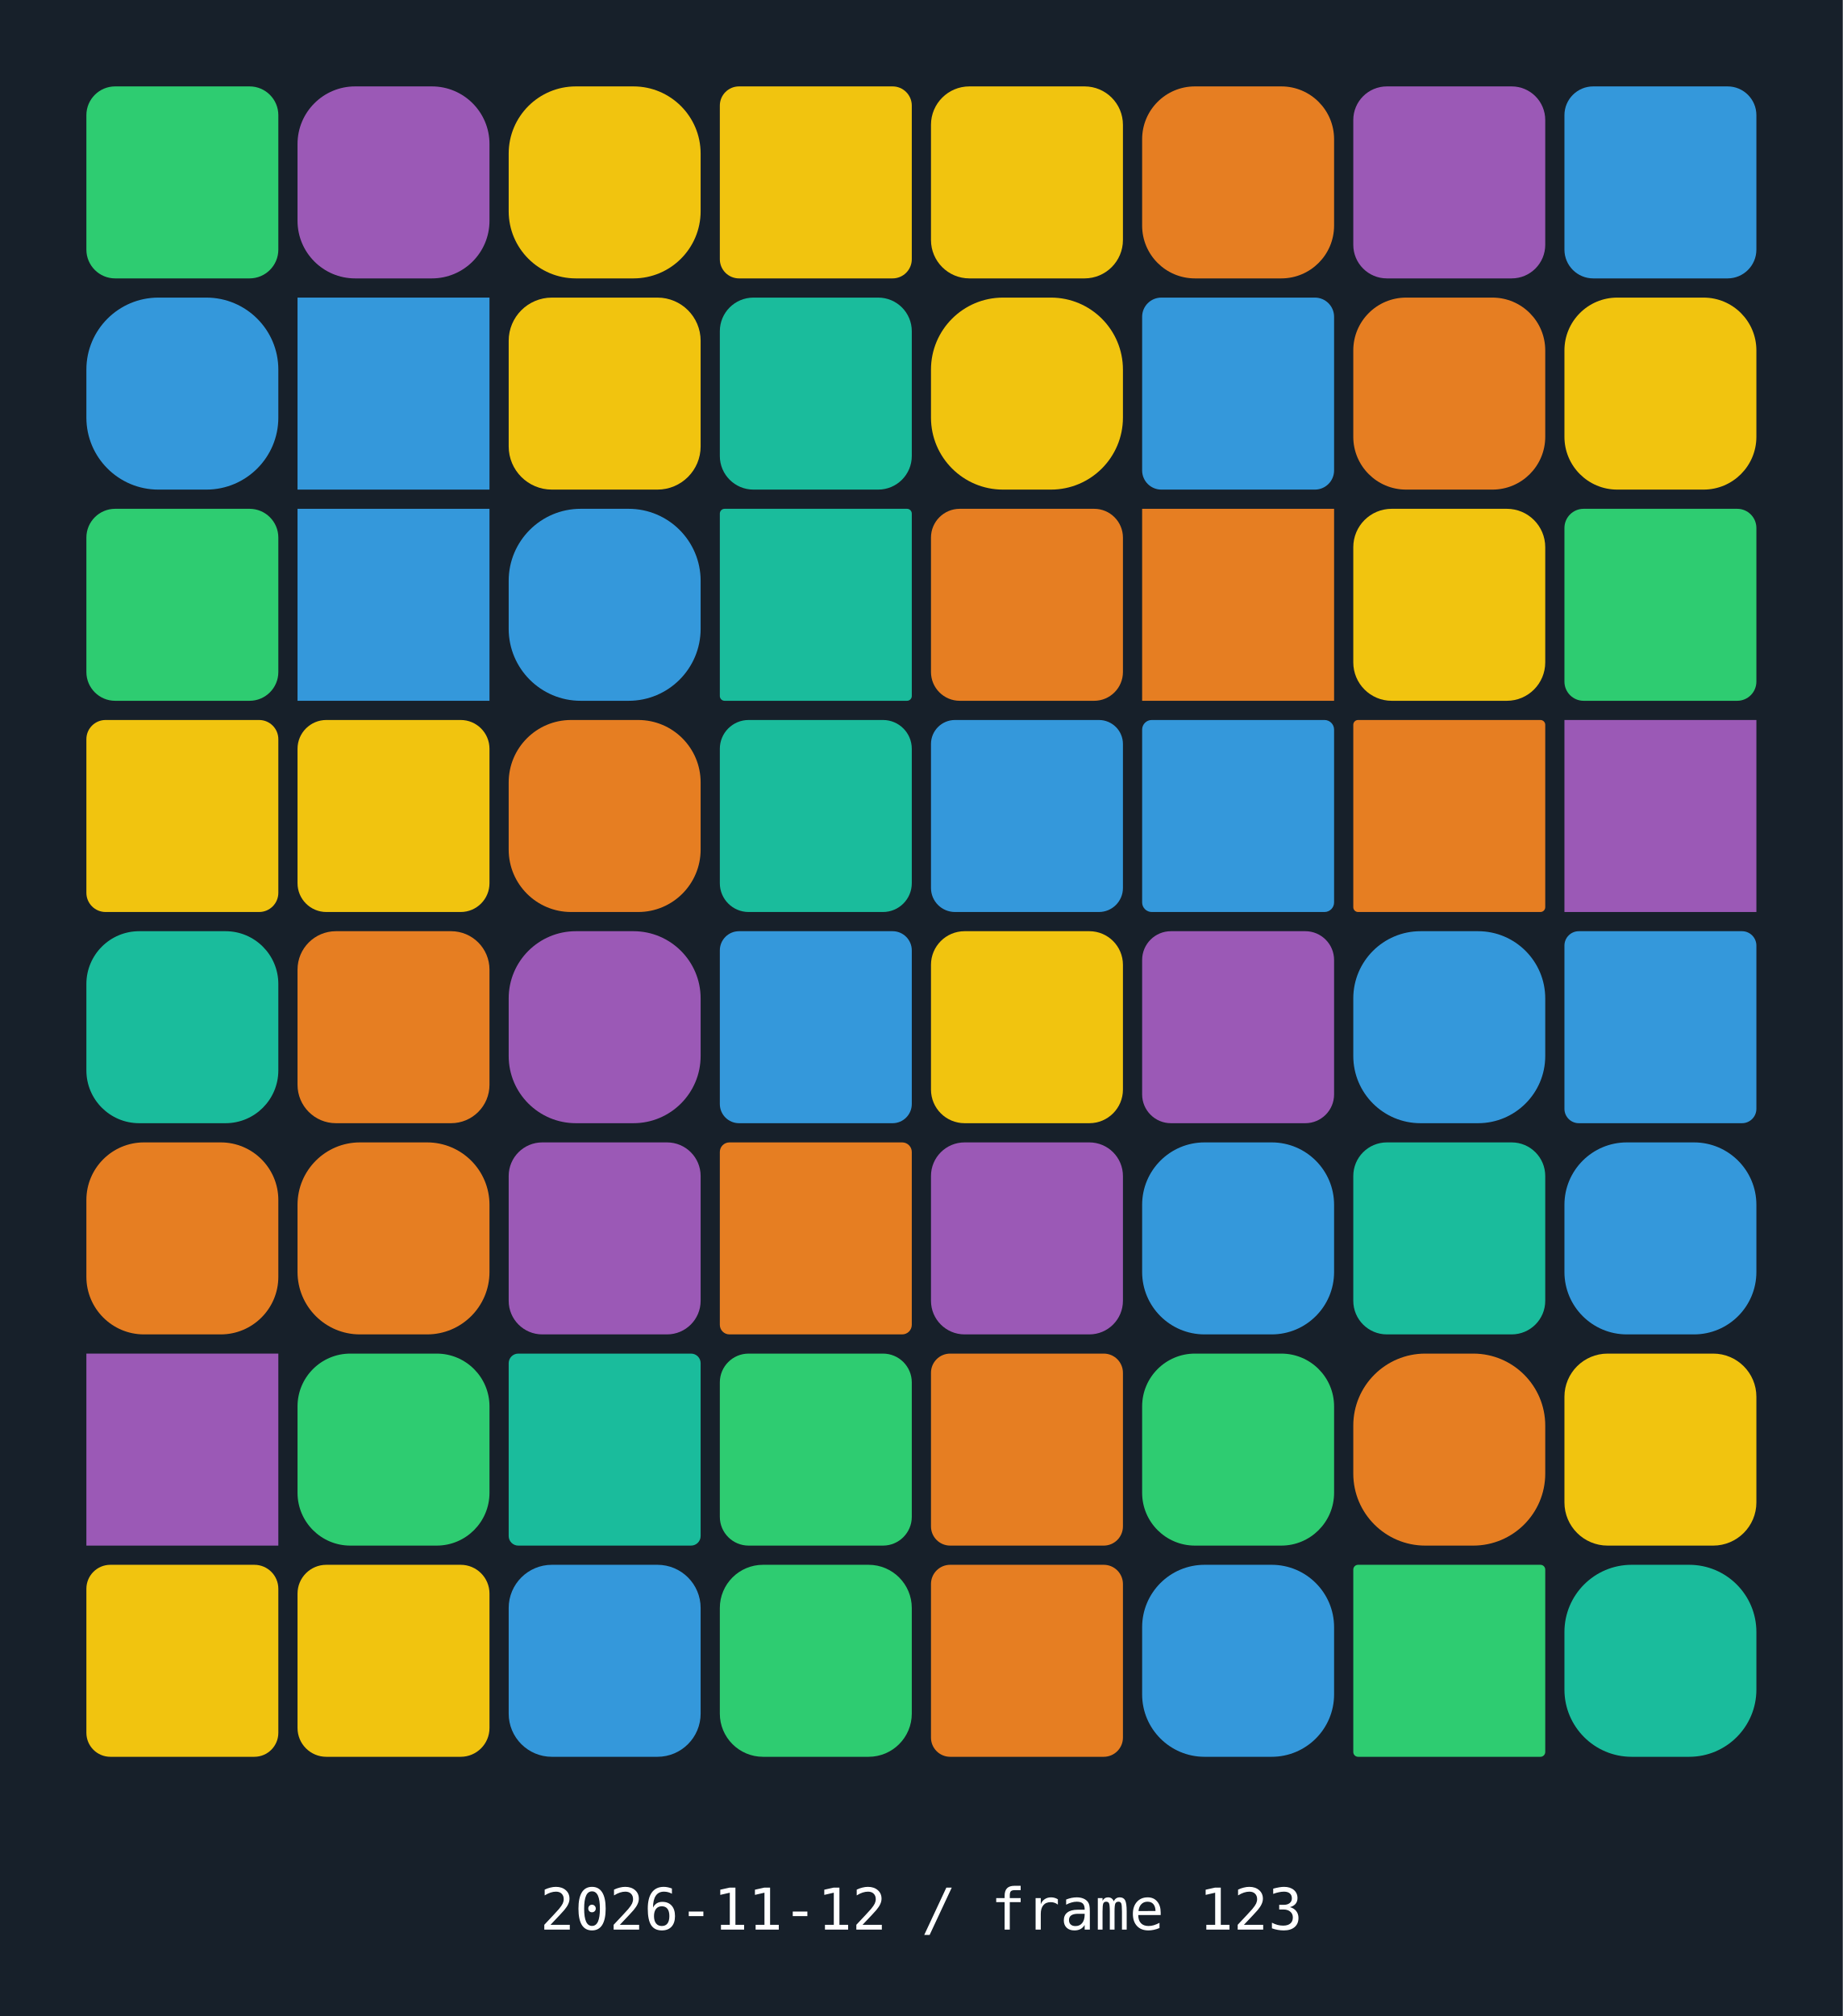
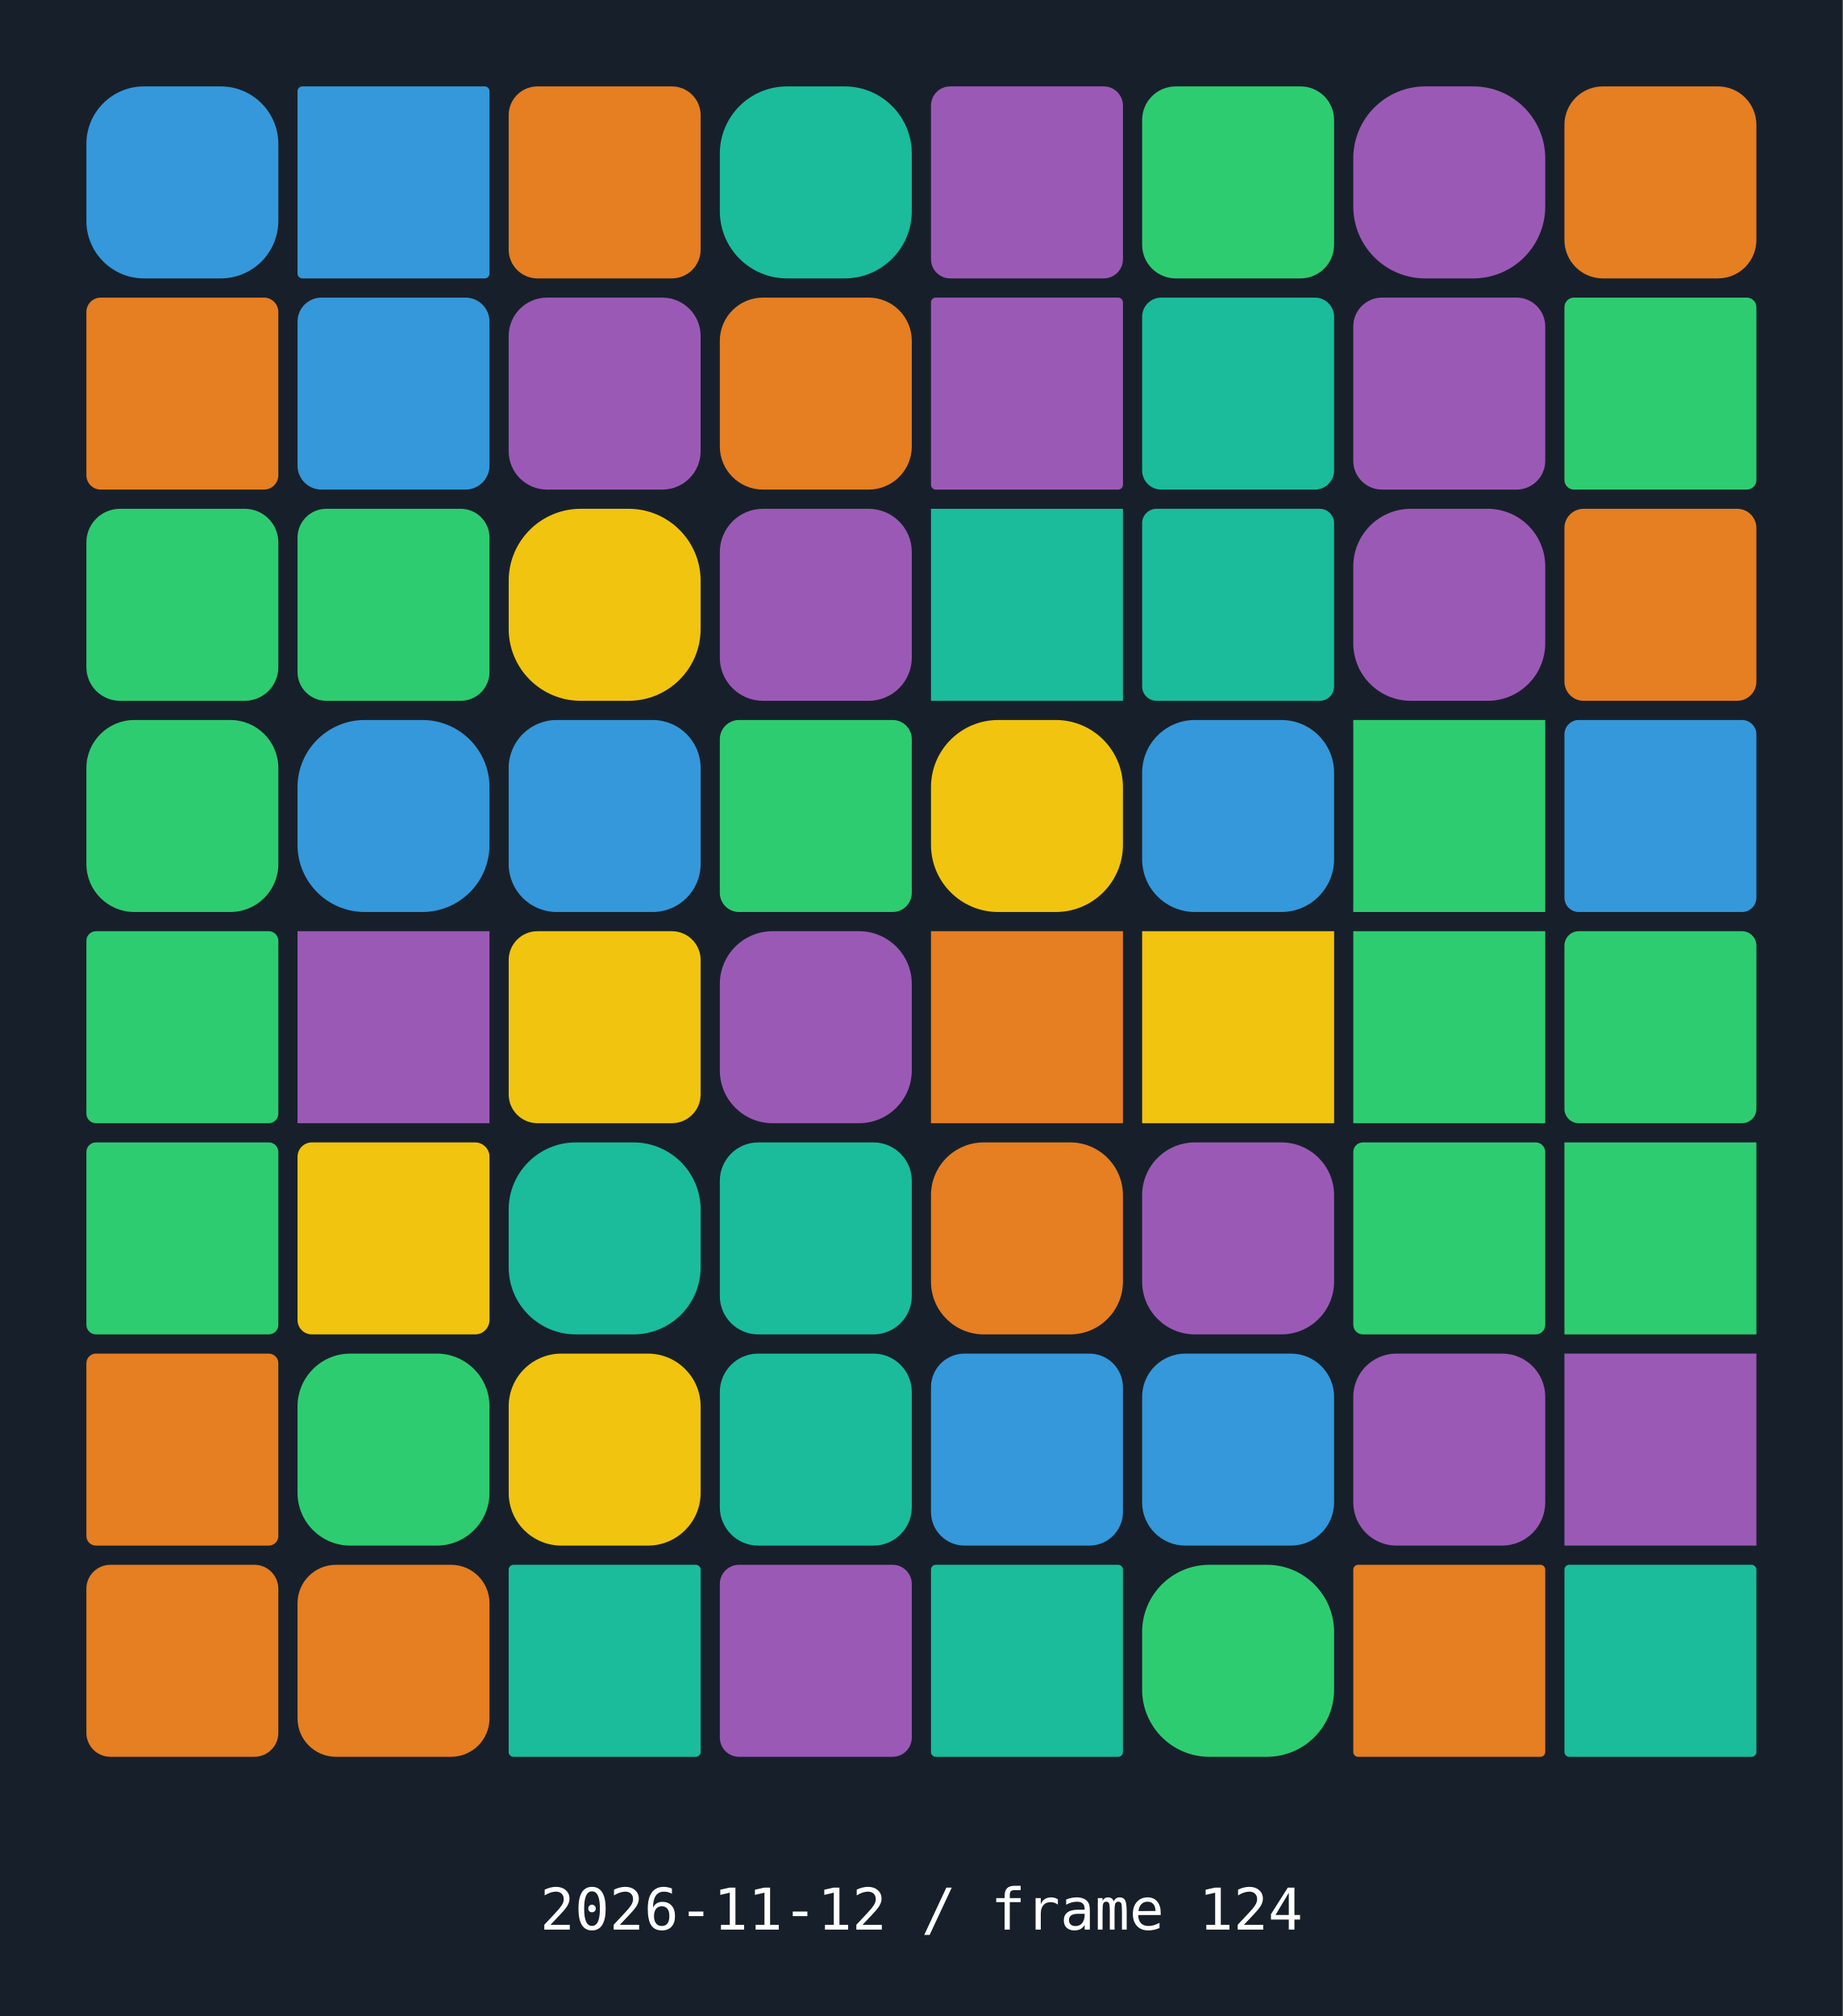
<svg xmlns="http://www.w3.org/2000/svg" width="384" height="420" viewBox="0 0 384 420">
  <rect width="384" height="420" fill="#17202a" />
-   <rect x="18" y="18" width="40" height="40" rx="6" fill="#2ecc71" />
-   <rect x="62" y="18" width="40" height="40" rx="12" fill="#9b59b6" />
-   <rect x="106" y="18" width="40" height="40" rx="14" fill="#f1c40f" />
-   <rect x="150" y="18" width="40" height="40" rx="4" fill="#f1c40f" />
-   <rect x="194" y="18" width="40" height="40" rx="8" fill="#f1c40f" />
-   <rect x="238" y="18" width="40" height="40" rx="11" fill="#e67e22" />
-   <rect x="282" y="18" width="40" height="40" rx="7" fill="#9b59b6" />
-   <rect x="326" y="18" width="40" height="40" rx="6" fill="#3498db" />
-   <rect x="18" y="62" width="40" height="40" rx="15" fill="#3498db" />
-   <rect x="62" y="62" width="40" height="40" rx="0" fill="#3498db" />
-   <rect x="106" y="62" width="40" height="40" rx="9" fill="#f1c40f" />
-   <rect x="150" y="62" width="40" height="40" rx="7" fill="#1abc9c" />
-   <rect x="194" y="62" width="40" height="40" rx="15" fill="#f1c40f" />
-   <rect x="238" y="62" width="40" height="40" rx="4" fill="#3498db" />
-   <rect x="282" y="62" width="40" height="40" rx="11" fill="#e67e22" />
-   <rect x="326" y="62" width="40" height="40" rx="11" fill="#f1c40f" />
-   <rect x="18" y="106" width="40" height="40" rx="6" fill="#2ecc71" />
-   <rect x="62" y="106" width="40" height="40" rx="0" fill="#3498db" />
-   <rect x="106" y="106" width="40" height="40" rx="15" fill="#3498db" />
-   <rect x="150" y="106" width="40" height="40" rx="1" fill="#1abc9c" />
-   <rect x="194" y="106" width="40" height="40" rx="6" fill="#e67e22" />
-   <rect x="238" y="106" width="40" height="40" rx="0" fill="#e67e22" />
-   <rect x="282" y="106" width="40" height="40" rx="8" fill="#f1c40f" />
-   <rect x="326" y="106" width="40" height="40" rx="4" fill="#2ecc71" />
-   <rect x="18" y="150" width="40" height="40" rx="4" fill="#f1c40f" />
-   <rect x="62" y="150" width="40" height="40" rx="6" fill="#f1c40f" />
-   <rect x="106" y="150" width="40" height="40" rx="13" fill="#e67e22" />
-   <rect x="150" y="150" width="40" height="40" rx="6" fill="#1abc9c" />
-   <rect x="194" y="150" width="40" height="40" rx="5" fill="#3498db" />
-   <rect x="238" y="150" width="40" height="40" rx="2" fill="#3498db" />
-   <rect x="282" y="150" width="40" height="40" rx="1" fill="#e67e22" />
-   <rect x="326" y="150" width="40" height="40" rx="0" fill="#9b59b6" />
-   <rect x="18" y="194" width="40" height="40" rx="11" fill="#1abc9c" />
-   <rect x="62" y="194" width="40" height="40" rx="8" fill="#e67e22" />
-   <rect x="106" y="194" width="40" height="40" rx="14" fill="#9b59b6" />
-   <rect x="150" y="194" width="40" height="40" rx="4" fill="#3498db" />
-   <rect x="194" y="194" width="40" height="40" rx="7" fill="#f1c40f" />
-   <rect x="238" y="194" width="40" height="40" rx="6" fill="#9b59b6" />
-   <rect x="282" y="194" width="40" height="40" rx="14" fill="#3498db" />
-   <rect x="326" y="194" width="40" height="40" rx="3" fill="#3498db" />
-   <rect x="18" y="238" width="40" height="40" rx="12" fill="#e67e22" />
-   <rect x="62" y="238" width="40" height="40" rx="13" fill="#e67e22" />
-   <rect x="106" y="238" width="40" height="40" rx="7" fill="#9b59b6" />
-   <rect x="150" y="238" width="40" height="40" rx="2" fill="#e67e22" />
-   <rect x="194" y="238" width="40" height="40" rx="7" fill="#9b59b6" />
-   <rect x="238" y="238" width="40" height="40" rx="13" fill="#3498db" />
-   <rect x="282" y="238" width="40" height="40" rx="7" fill="#1abc9c" />
-   <rect x="326" y="238" width="40" height="40" rx="13" fill="#3498db" />
-   <rect x="18" y="282" width="40" height="40" rx="0" fill="#9b59b6" />
+   <rect x="18" y="18" width="40" height="40" rx="12" fill="#3498db" />
+   <rect x="62" y="18" width="40" height="40" rx="1" fill="#3498db" />
+   <rect x="106" y="18" width="40" height="40" rx="6" fill="#e67e22" />
+   <rect x="150" y="18" width="40" height="40" rx="14" fill="#1abc9c" />
+   <rect x="194" y="18" width="40" height="40" rx="4" fill="#9b59b6" />
+   <rect x="238" y="18" width="40" height="40" rx="7" fill="#2ecc71" />
+   <rect x="282" y="18" width="40" height="40" rx="15" fill="#9b59b6" />
+   <rect x="326" y="18" width="40" height="40" rx="8" fill="#e67e22" />
+   <rect x="18" y="62" width="40" height="40" rx="3" fill="#e67e22" />
+   <rect x="62" y="62" width="40" height="40" rx="5" fill="#3498db" />
+   <rect x="106" y="62" width="40" height="40" rx="8" fill="#9b59b6" />
+   <rect x="150" y="62" width="40" height="40" rx="9" fill="#e67e22" />
+   <rect x="194" y="62" width="40" height="40" rx="1" fill="#9b59b6" />
+   <rect x="238" y="62" width="40" height="40" rx="4" fill="#1abc9c" />
+   <rect x="282" y="62" width="40" height="40" rx="6" fill="#9b59b6" />
+   <rect x="326" y="62" width="40" height="40" rx="2" fill="#2ecc71" />
+   <rect x="18" y="106" width="40" height="40" rx="7" fill="#2ecc71" />
+   <rect x="62" y="106" width="40" height="40" rx="6" fill="#2ecc71" />
+   <rect x="106" y="106" width="40" height="40" rx="15" fill="#f1c40f" />
+   <rect x="150" y="106" width="40" height="40" rx="9" fill="#9b59b6" />
+   <rect x="194" y="106" width="40" height="40" rx="0" fill="#1abc9c" />
+   <rect x="238" y="106" width="40" height="40" rx="3" fill="#1abc9c" />
+   <rect x="282" y="106" width="40" height="40" rx="12" fill="#9b59b6" />
+   <rect x="326" y="106" width="40" height="40" rx="4" fill="#e67e22" />
+   <rect x="18" y="150" width="40" height="40" rx="10" fill="#2ecc71" />
+   <rect x="62" y="150" width="40" height="40" rx="14" fill="#3498db" />
+   <rect x="106" y="150" width="40" height="40" rx="10" fill="#3498db" />
+   <rect x="150" y="150" width="40" height="40" rx="4" fill="#2ecc71" />
+   <rect x="194" y="150" width="40" height="40" rx="14" fill="#f1c40f" />
+   <rect x="238" y="150" width="40" height="40" rx="11" fill="#3498db" />
+   <rect x="282" y="150" width="40" height="40" rx="0" fill="#2ecc71" />
+   <rect x="326" y="150" width="40" height="40" rx="3" fill="#3498db" />
+   <rect x="18" y="194" width="40" height="40" rx="2" fill="#2ecc71" />
+   <rect x="62" y="194" width="40" height="40" rx="0" fill="#9b59b6" />
+   <rect x="106" y="194" width="40" height="40" rx="6" fill="#f1c40f" />
+   <rect x="150" y="194" width="40" height="40" rx="11" fill="#9b59b6" />
+   <rect x="194" y="194" width="40" height="40" rx="0" fill="#e67e22" />
+   <rect x="238" y="194" width="40" height="40" rx="0" fill="#f1c40f" />
+   <rect x="282" y="194" width="40" height="40" rx="0" fill="#2ecc71" />
+   <rect x="326" y="194" width="40" height="40" rx="3" fill="#2ecc71" />
+   <rect x="18" y="238" width="40" height="40" rx="2" fill="#2ecc71" />
+   <rect x="62" y="238" width="40" height="40" rx="3" fill="#f1c40f" />
+   <rect x="106" y="238" width="40" height="40" rx="14" fill="#1abc9c" />
+   <rect x="150" y="238" width="40" height="40" rx="8" fill="#1abc9c" />
+   <rect x="194" y="238" width="40" height="40" rx="11" fill="#e67e22" />
+   <rect x="238" y="238" width="40" height="40" rx="11" fill="#9b59b6" />
+   <rect x="282" y="238" width="40" height="40" rx="2" fill="#2ecc71" />
+   <rect x="326" y="238" width="40" height="40" rx="0" fill="#2ecc71" />
+   <rect x="18" y="282" width="40" height="40" rx="2" fill="#e67e22" />
  <rect x="62" y="282" width="40" height="40" rx="11" fill="#2ecc71" />
-   <rect x="106" y="282" width="40" height="40" rx="2" fill="#1abc9c" />
-   <rect x="150" y="282" width="40" height="40" rx="6" fill="#2ecc71" />
-   <rect x="194" y="282" width="40" height="40" rx="4" fill="#e67e22" />
-   <rect x="238" y="282" width="40" height="40" rx="11" fill="#2ecc71" />
-   <rect x="282" y="282" width="40" height="40" rx="15" fill="#e67e22" />
-   <rect x="326" y="282" width="40" height="40" rx="9" fill="#f1c40f" />
-   <rect x="18" y="326" width="40" height="40" rx="5" fill="#f1c40f" />
-   <rect x="62" y="326" width="40" height="40" rx="6" fill="#f1c40f" />
-   <rect x="106" y="326" width="40" height="40" rx="9" fill="#3498db" />
-   <rect x="150" y="326" width="40" height="40" rx="9" fill="#2ecc71" />
-   <rect x="194" y="326" width="40" height="40" rx="4" fill="#e67e22" />
-   <rect x="238" y="326" width="40" height="40" rx="13" fill="#3498db" />
-   <rect x="282" y="326" width="40" height="40" rx="1" fill="#2ecc71" />
-   <rect x="326" y="326" width="40" height="40" rx="14" fill="#1abc9c" />
-   <text x="192" y="402" text-anchor="middle" fill="#ffffff" font-family="monospace">2026-11-12 / frame 123</text>
+   <rect x="106" y="282" width="40" height="40" rx="11" fill="#f1c40f" />
+   <rect x="150" y="282" width="40" height="40" rx="8" fill="#1abc9c" />
+   <rect x="194" y="282" width="40" height="40" rx="7" fill="#3498db" />
+   <rect x="238" y="282" width="40" height="40" rx="9" fill="#3498db" />
+   <rect x="282" y="282" width="40" height="40" rx="9" fill="#9b59b6" />
+   <rect x="326" y="282" width="40" height="40" rx="0" fill="#9b59b6" />
+   <rect x="18" y="326" width="40" height="40" rx="5" fill="#e67e22" />
+   <rect x="62" y="326" width="40" height="40" rx="8" fill="#e67e22" />
+   <rect x="106" y="326" width="40" height="40" rx="1" fill="#1abc9c" />
+   <rect x="150" y="326" width="40" height="40" rx="4" fill="#9b59b6" />
+   <rect x="194" y="326" width="40" height="40" rx="1" fill="#1abc9c" />
+   <rect x="238" y="326" width="40" height="40" rx="14" fill="#2ecc71" />
+   <rect x="282" y="326" width="40" height="40" rx="1" fill="#e67e22" />
+   <rect x="326" y="326" width="40" height="40" rx="1" fill="#1abc9c" />
+   <text x="192" y="402" text-anchor="middle" fill="#ffffff" font-family="monospace">2026-11-12 / frame 124</text>
</svg>
